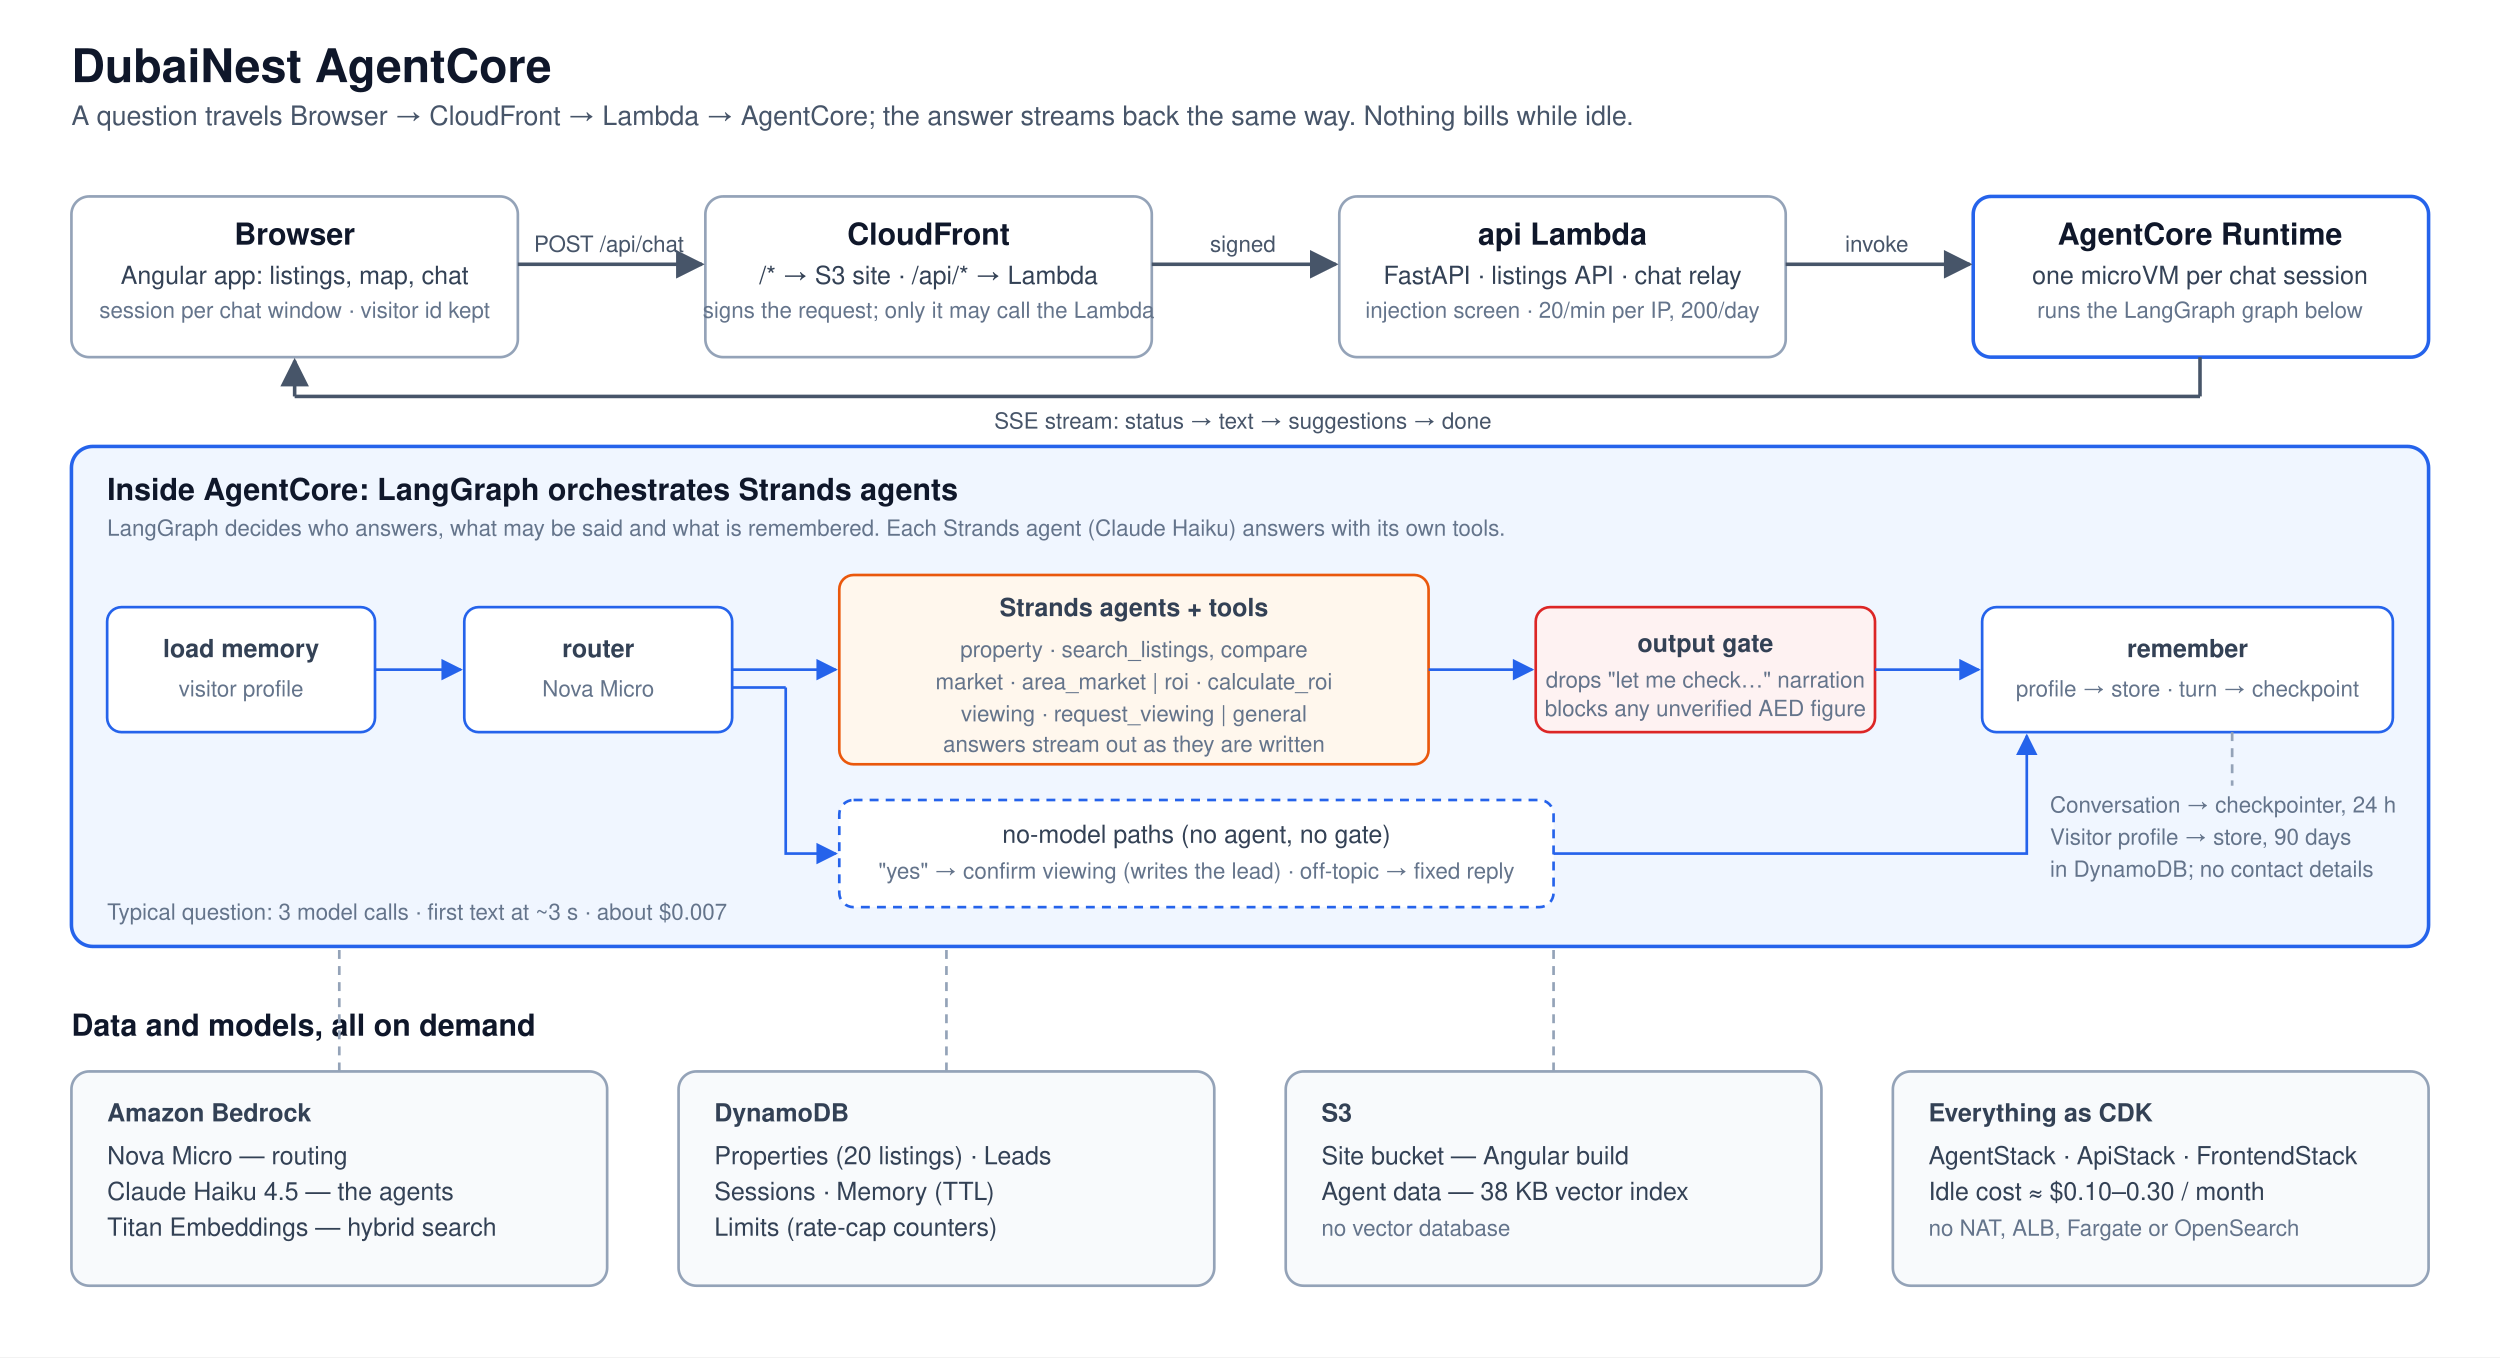
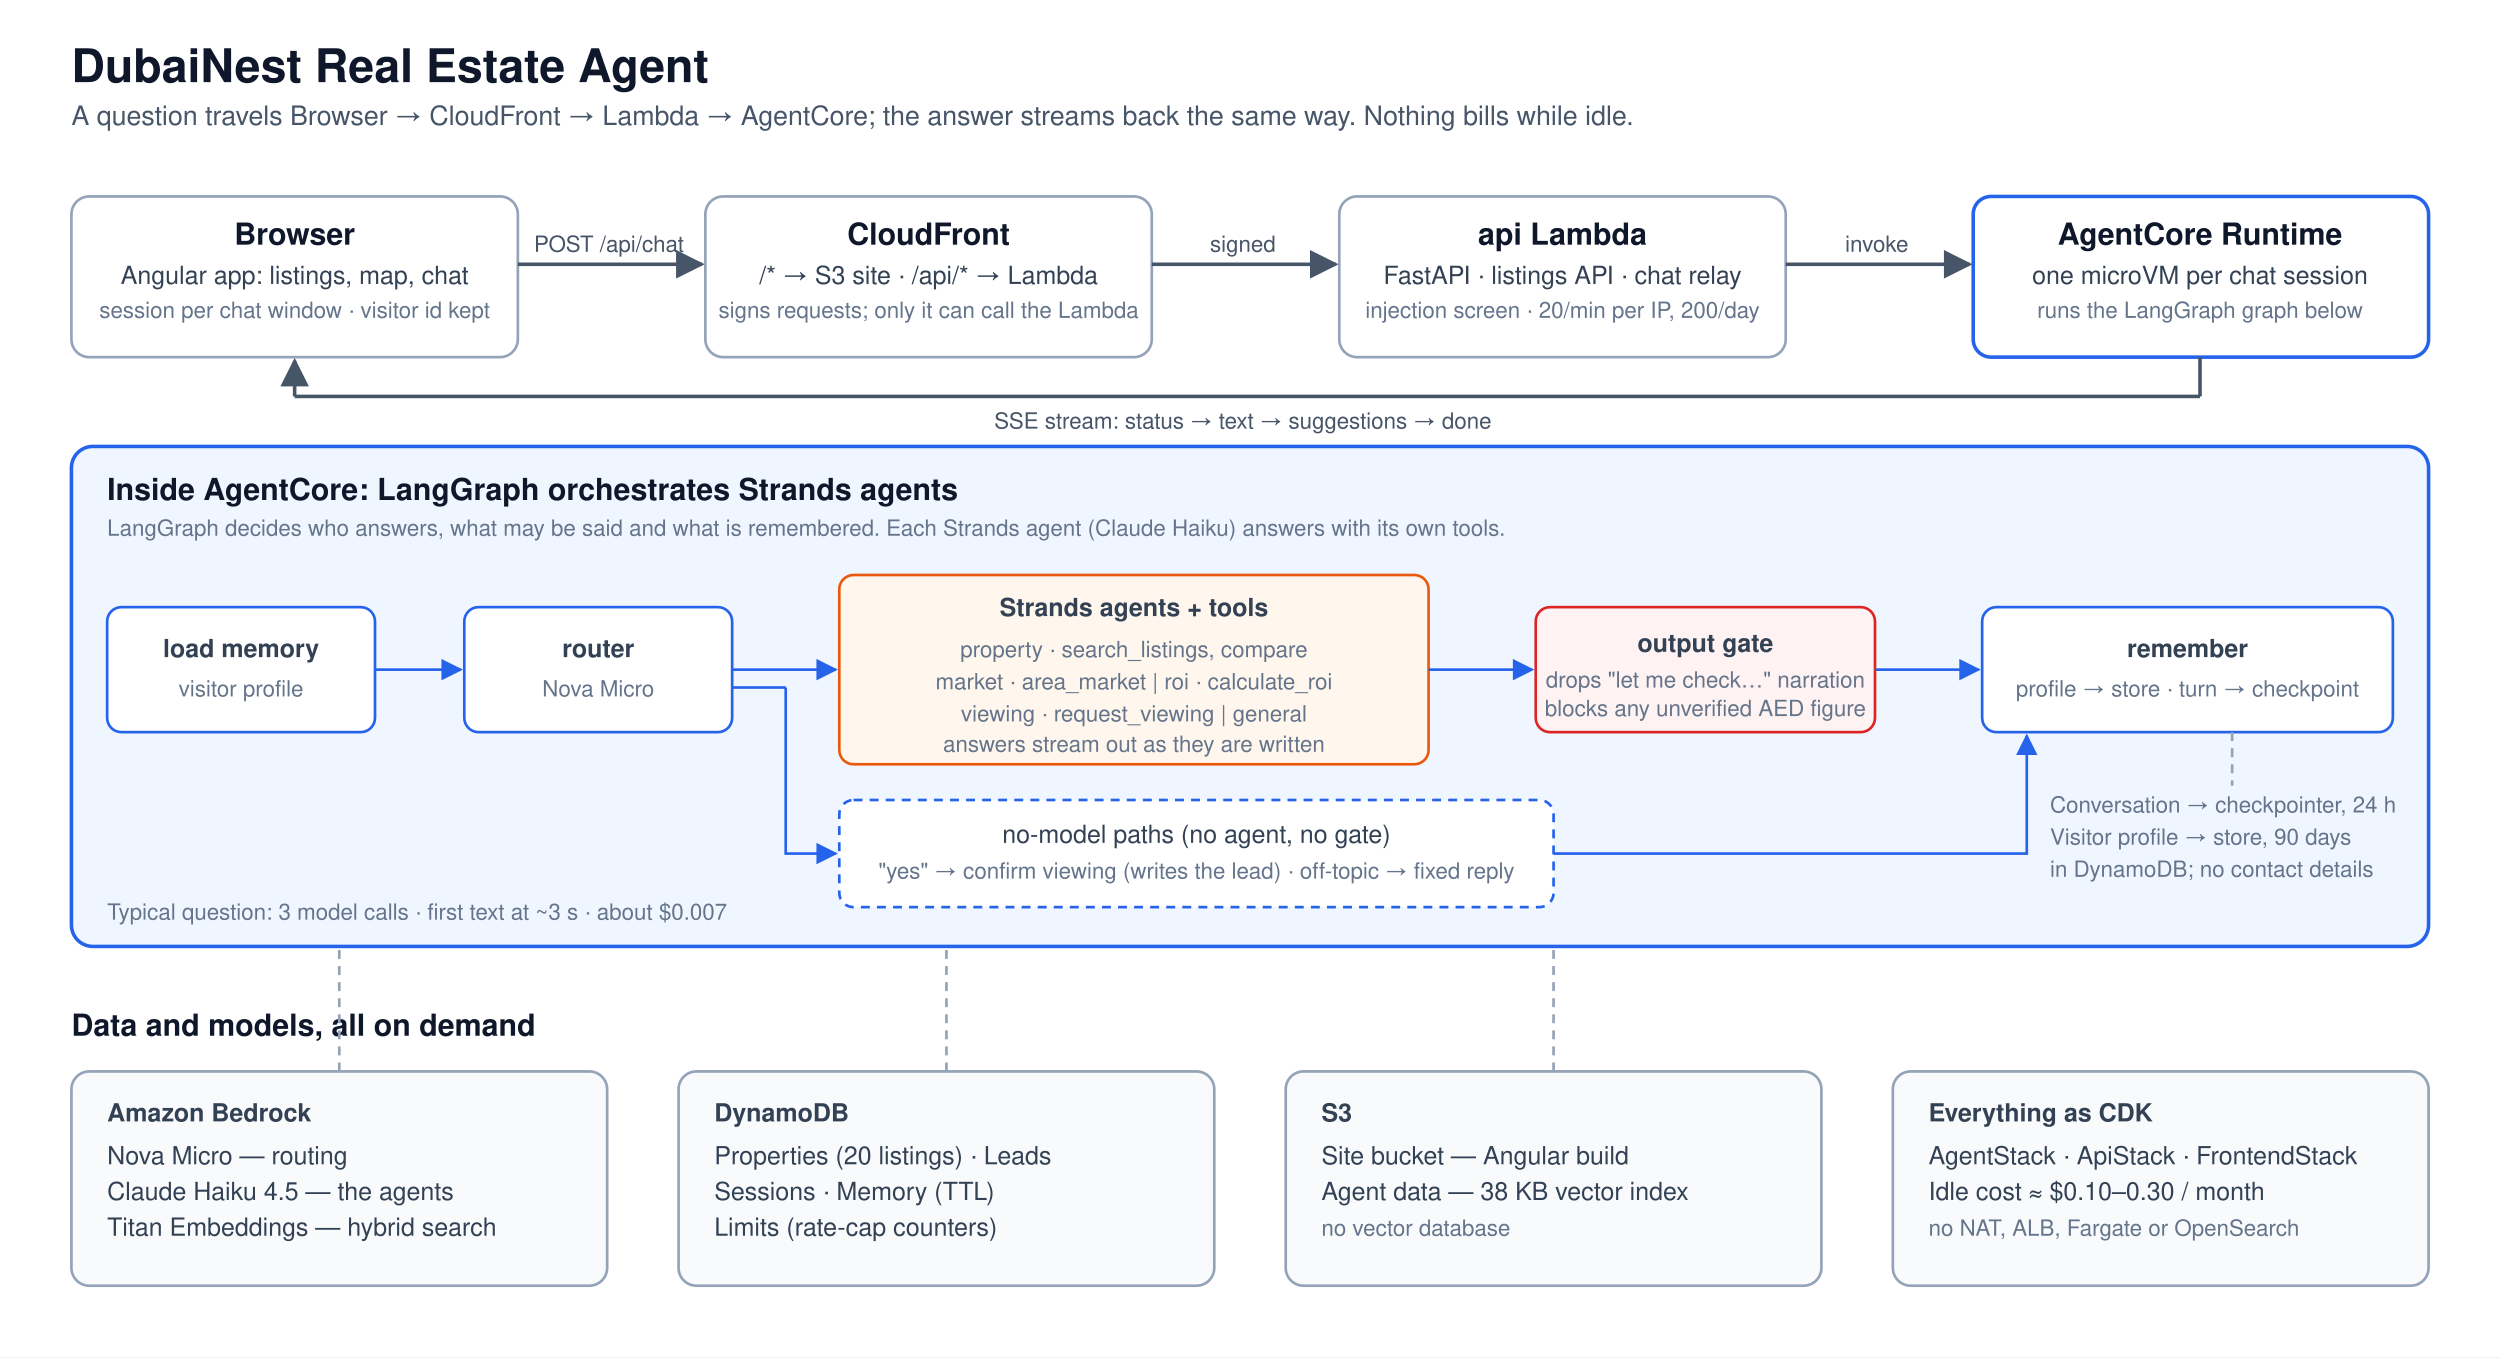
<svg xmlns="http://www.w3.org/2000/svg" width="1400" height="760" viewBox="0 0 1400 760" font-family="Helvetica, Arial, sans-serif">
  <defs>
    <marker id="arr" viewBox="0 0 10 10" refX="9" refY="5" markerWidth="8" markerHeight="8" orient="auto-start-reverse">
      <path d="M0,0 L10,5 L0,10 z" fill="#475569" />
    </marker>
    <marker id="arrb" viewBox="0 0 10 10" refX="9" refY="5" markerWidth="8" markerHeight="8" orient="auto-start-reverse">
      <path d="M0,0 L10,5 L0,10 z" fill="#2563eb" />
    </marker>
  </defs>
  <style>
    .t  { font-size: 26px; font-weight: 700; fill: #0f172a; }
    .st { font-size: 15px; fill: #475569; }
    .h  { font-size: 17px; font-weight: 700; fill: #0f172a; }
    .b  { font-size: 14px; fill: #334155; }
    .s  { font-size: 12.5px; fill: #64748b; }
    .lbl { font-size: 12.5px; fill: #475569; }
    .box { fill: #ffffff; stroke: #94a3b8; stroke-width: 1.5; rx: 10; }
    .ac  { fill: #f0f6ff; stroke: #2563eb; stroke-width: 2; rx: 12; }
    .node { fill: #ffffff; stroke: #2563eb; stroke-width: 1.5; rx: 8; }
    .agent { fill: #fff7ed; stroke: #ea580c; stroke-width: 1.5; rx: 8; }
    .gate { fill: #fef2f2; stroke: #dc2626; stroke-width: 1.5; rx: 8; }
    .data { fill: #f8fafc; stroke: #94a3b8; stroke-width: 1.5; rx: 10; }
    .flow { stroke: #475569; stroke-width: 2; fill: none; marker-end: url(#arr); }
    .gflow { stroke: #2563eb; stroke-width: 1.5; fill: none; marker-end: url(#arrb); }
    .dash { stroke: #94a3b8; stroke-width: 1.5; fill: none; stroke-dasharray: 5 4; }
  </style>
  <rect width="1400" height="760" fill="#ffffff" />
-   <text x="40" y="46" class="t">DubaiNest AgentCore</text>
+   <text x="40" y="46" class="t">DubaiNest Real Estate Agent</text>
  <text x="40" y="70" class="st">A question travels Browser → CloudFront → Lambda → AgentCore; the answer streams back the same way. Nothing bills while idle.</text>
  <rect x="40" y="110" width="250" height="90" class="box" />
  <text x="165" y="137" text-anchor="middle" class="h">Browser</text>
  <text x="165" y="159" text-anchor="middle" class="b">Angular app: listings, map, chat</text>
  <text x="165" y="178" text-anchor="middle" class="s">session per chat window · visitor id kept</text>
  <rect x="395" y="110" width="250" height="90" class="box" />
  <text x="520" y="137" text-anchor="middle" class="h">CloudFront</text>
  <text x="520" y="159" text-anchor="middle" class="b">/* → S3 site · /api/* → Lambda</text>
-   <text x="520" y="178" text-anchor="middle" class="s">signs the request; only it may call the Lambda</text>
+   <text x="520" y="178" text-anchor="middle" class="s">signs requests; only it can call the Lambda</text>
  <rect x="750" y="110" width="250" height="90" class="box" />
  <text x="875" y="137" text-anchor="middle" class="h">api Lambda</text>
  <text x="875" y="159" text-anchor="middle" class="b">FastAPI · listings API · chat relay</text>
  <text x="875" y="178" text-anchor="middle" class="s">injection screen · 20/min per IP, 200/day</text>
  <rect x="1105" y="110" width="255" height="90" class="box" style="stroke:#2563eb; stroke-width:2" />
  <text x="1232" y="137" text-anchor="middle" class="h">AgentCore Runtime</text>
  <text x="1232" y="159" text-anchor="middle" class="b">one microVM per chat session</text>
  <text x="1232" y="178" text-anchor="middle" class="s">runs the LangGraph graph below</text>
  <line x1="290" y1="148" x2="393" y2="148" class="flow" />
  <text x="341" y="141" text-anchor="middle" class="lbl">POST /api/chat</text>
  <line x1="645" y1="148" x2="748" y2="148" class="flow" />
  <text x="696" y="141" text-anchor="middle" class="lbl">signed</text>
  <line x1="1000" y1="148" x2="1103" y2="148" class="flow" />
  <text x="1051" y="141" text-anchor="middle" class="lbl">invoke</text>
  <line x1="1232" y1="200" x2="1232" y2="222" class="flow" style="marker-end:none" />
  <line x1="1232" y1="222" x2="165" y2="222" class="flow" style="marker-end:none" />
  <line x1="165" y1="222" x2="165" y2="202" class="flow" />
  <text x="696" y="240" text-anchor="middle" class="lbl">SSE stream: status → text → suggestions → done</text>
  <rect x="40" y="250" width="1320" height="280" class="ac" />
  <text x="60" y="280" class="h">Inside AgentCore: LangGraph orchestrates Strands agents</text>
  <text x="60" y="300" class="s">LangGraph decides who answers, what may be said and what is remembered. Each Strands agent (Claude Haiku) answers with its own tools.</text>
  <rect x="60" y="340" width="150" height="70" class="node" />
  <text x="135" y="368" text-anchor="middle" class="b" font-weight="700">load memory</text>
  <text x="135" y="390" text-anchor="middle" class="s">visitor profile</text>
  <rect x="260" y="340" width="150" height="70" class="node" />
  <text x="335" y="368" text-anchor="middle" class="b" font-weight="700">router</text>
  <text x="335" y="390" text-anchor="middle" class="s">Nova Micro</text>
  <rect x="470" y="322" width="330" height="106" class="agent" />
  <text x="635" y="345" text-anchor="middle" class="b" font-weight="700">Strands agents + tools</text>
  <text x="635" y="368" text-anchor="middle" class="s">property · search_listings, compare</text>
  <text x="635" y="386" text-anchor="middle" class="s">market · area_market  |  roi · calculate_roi</text>
  <text x="635" y="404" text-anchor="middle" class="s">viewing · request_viewing  |  general</text>
  <text x="635" y="421" text-anchor="middle" class="s">answers stream out as they are written</text>
  <rect x="470" y="448" width="400" height="60" class="node" style="stroke-dasharray: 5 4" />
  <text x="670" y="472" text-anchor="middle" class="b">no-model paths (no agent, no gate)</text>
  <text x="670" y="492" text-anchor="middle" class="s">"yes" → confirm viewing (writes the lead) · off-topic → fixed reply</text>
  <rect x="860" y="340" width="190" height="70" class="gate" />
  <text x="955" y="365" text-anchor="middle" class="b" font-weight="700">output gate</text>
  <text x="955" y="385" text-anchor="middle" class="s">drops "let me check…" narration</text>
  <text x="955" y="401" text-anchor="middle" class="s">blocks any unverified AED figure</text>
  <rect x="1110" y="340" width="230" height="70" class="node" />
  <text x="1225" y="368" text-anchor="middle" class="b" font-weight="700">remember</text>
  <text x="1225" y="390" text-anchor="middle" class="s">profile → store · turn → checkpoint</text>
  <line x1="210" y1="375" x2="258" y2="375" class="gflow" />
  <line x1="410" y1="375" x2="468" y2="375" class="gflow" />
  <line x1="410" y1="385" x2="440" y2="385" class="gflow" style="marker-end:none" />
  <path d="M440,385 L440,478 L468,478" class="gflow" />
  <line x1="800" y1="375" x2="858" y2="375" class="gflow" />
  <line x1="1050" y1="375" x2="1108" y2="375" class="gflow" />
  <path d="M870,478 L1135,478 L1135,412" class="gflow" />
  <text x="1148" y="455" class="s">Conversation → checkpointer, 24 h</text>
  <text x="1148" y="473" class="s">Visitor profile → store, 90 days</text>
  <text x="1148" y="491" class="s">in DynamoDB; no contact details</text>
  <line x1="1250" y1="410" x2="1250" y2="440" class="dash" />
  <text x="60" y="515" class="s">Typical question: 3 model calls · first text at ~3 s · about $0.007</text>
  <text x="40" y="580" class="h">Data and models, all on demand</text>
  <rect x="40" y="600" width="300" height="120" class="data" />
  <text x="60" y="628" class="b" font-weight="700">Amazon Bedrock</text>
  <text x="60" y="652" class="b">Nova Micro — routing</text>
  <text x="60" y="672" class="b">Claude Haiku 4.5 — the agents</text>
  <text x="60" y="692" class="b">Titan Embeddings — hybrid search</text>
  <rect x="380" y="600" width="300" height="120" class="data" />
  <text x="400" y="628" class="b" font-weight="700">DynamoDB</text>
  <text x="400" y="652" class="b">Properties (20 listings) · Leads</text>
  <text x="400" y="672" class="b">Sessions · Memory (TTL)</text>
  <text x="400" y="692" class="b">Limits (rate-cap counters)</text>
  <rect x="720" y="600" width="300" height="120" class="data" />
  <text x="740" y="628" class="b" font-weight="700">S3</text>
  <text x="740" y="652" class="b">Site bucket — Angular build</text>
  <text x="740" y="672" class="b">Agent data — 38 KB vector index</text>
  <text x="740" y="692" class="s">no vector database</text>
  <rect x="1060" y="600" width="300" height="120" class="data" />
  <text x="1080" y="628" class="b" font-weight="700">Everything as CDK</text>
  <text x="1080" y="652" class="b">AgentStack · ApiStack · FrontendStack</text>
  <text x="1080" y="672" class="b">Idle cost ≈ $0.10–0.30 / month</text>
  <text x="1080" y="692" class="s">no NAT, ALB, Fargate or OpenSearch</text>
  <line x1="190" y1="600" x2="190" y2="532" class="dash" />
  <line x1="530" y1="600" x2="530" y2="532" class="dash" />
  <line x1="870" y1="600" x2="870" y2="532" class="dash" />
</svg>
